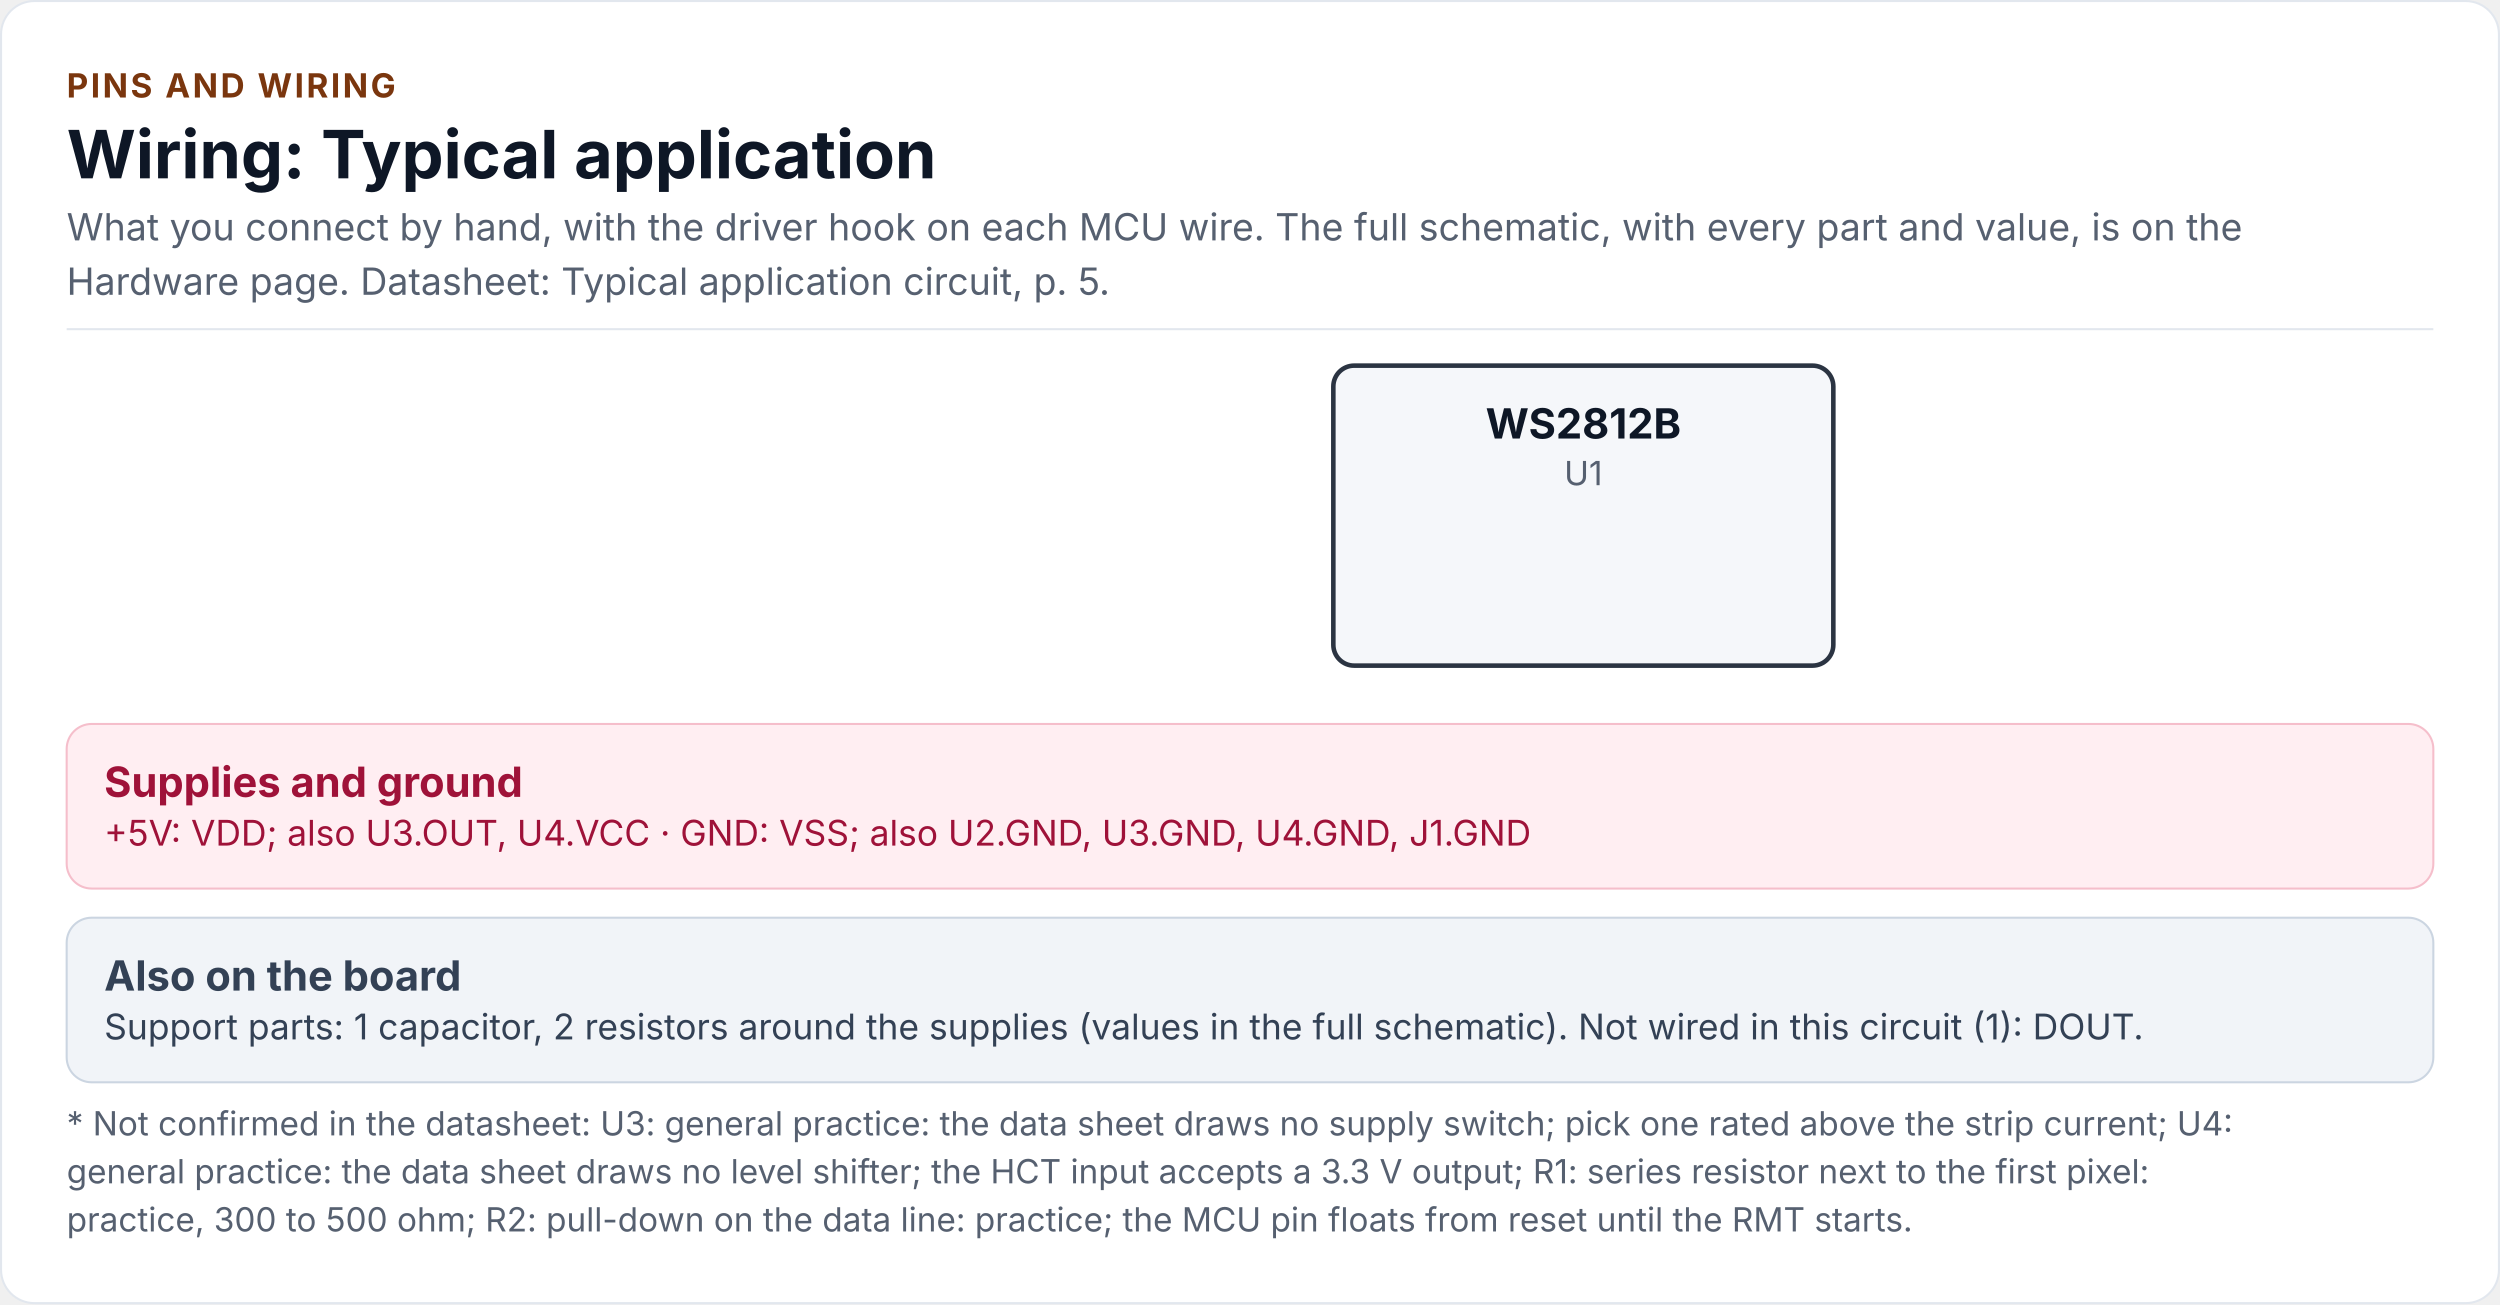
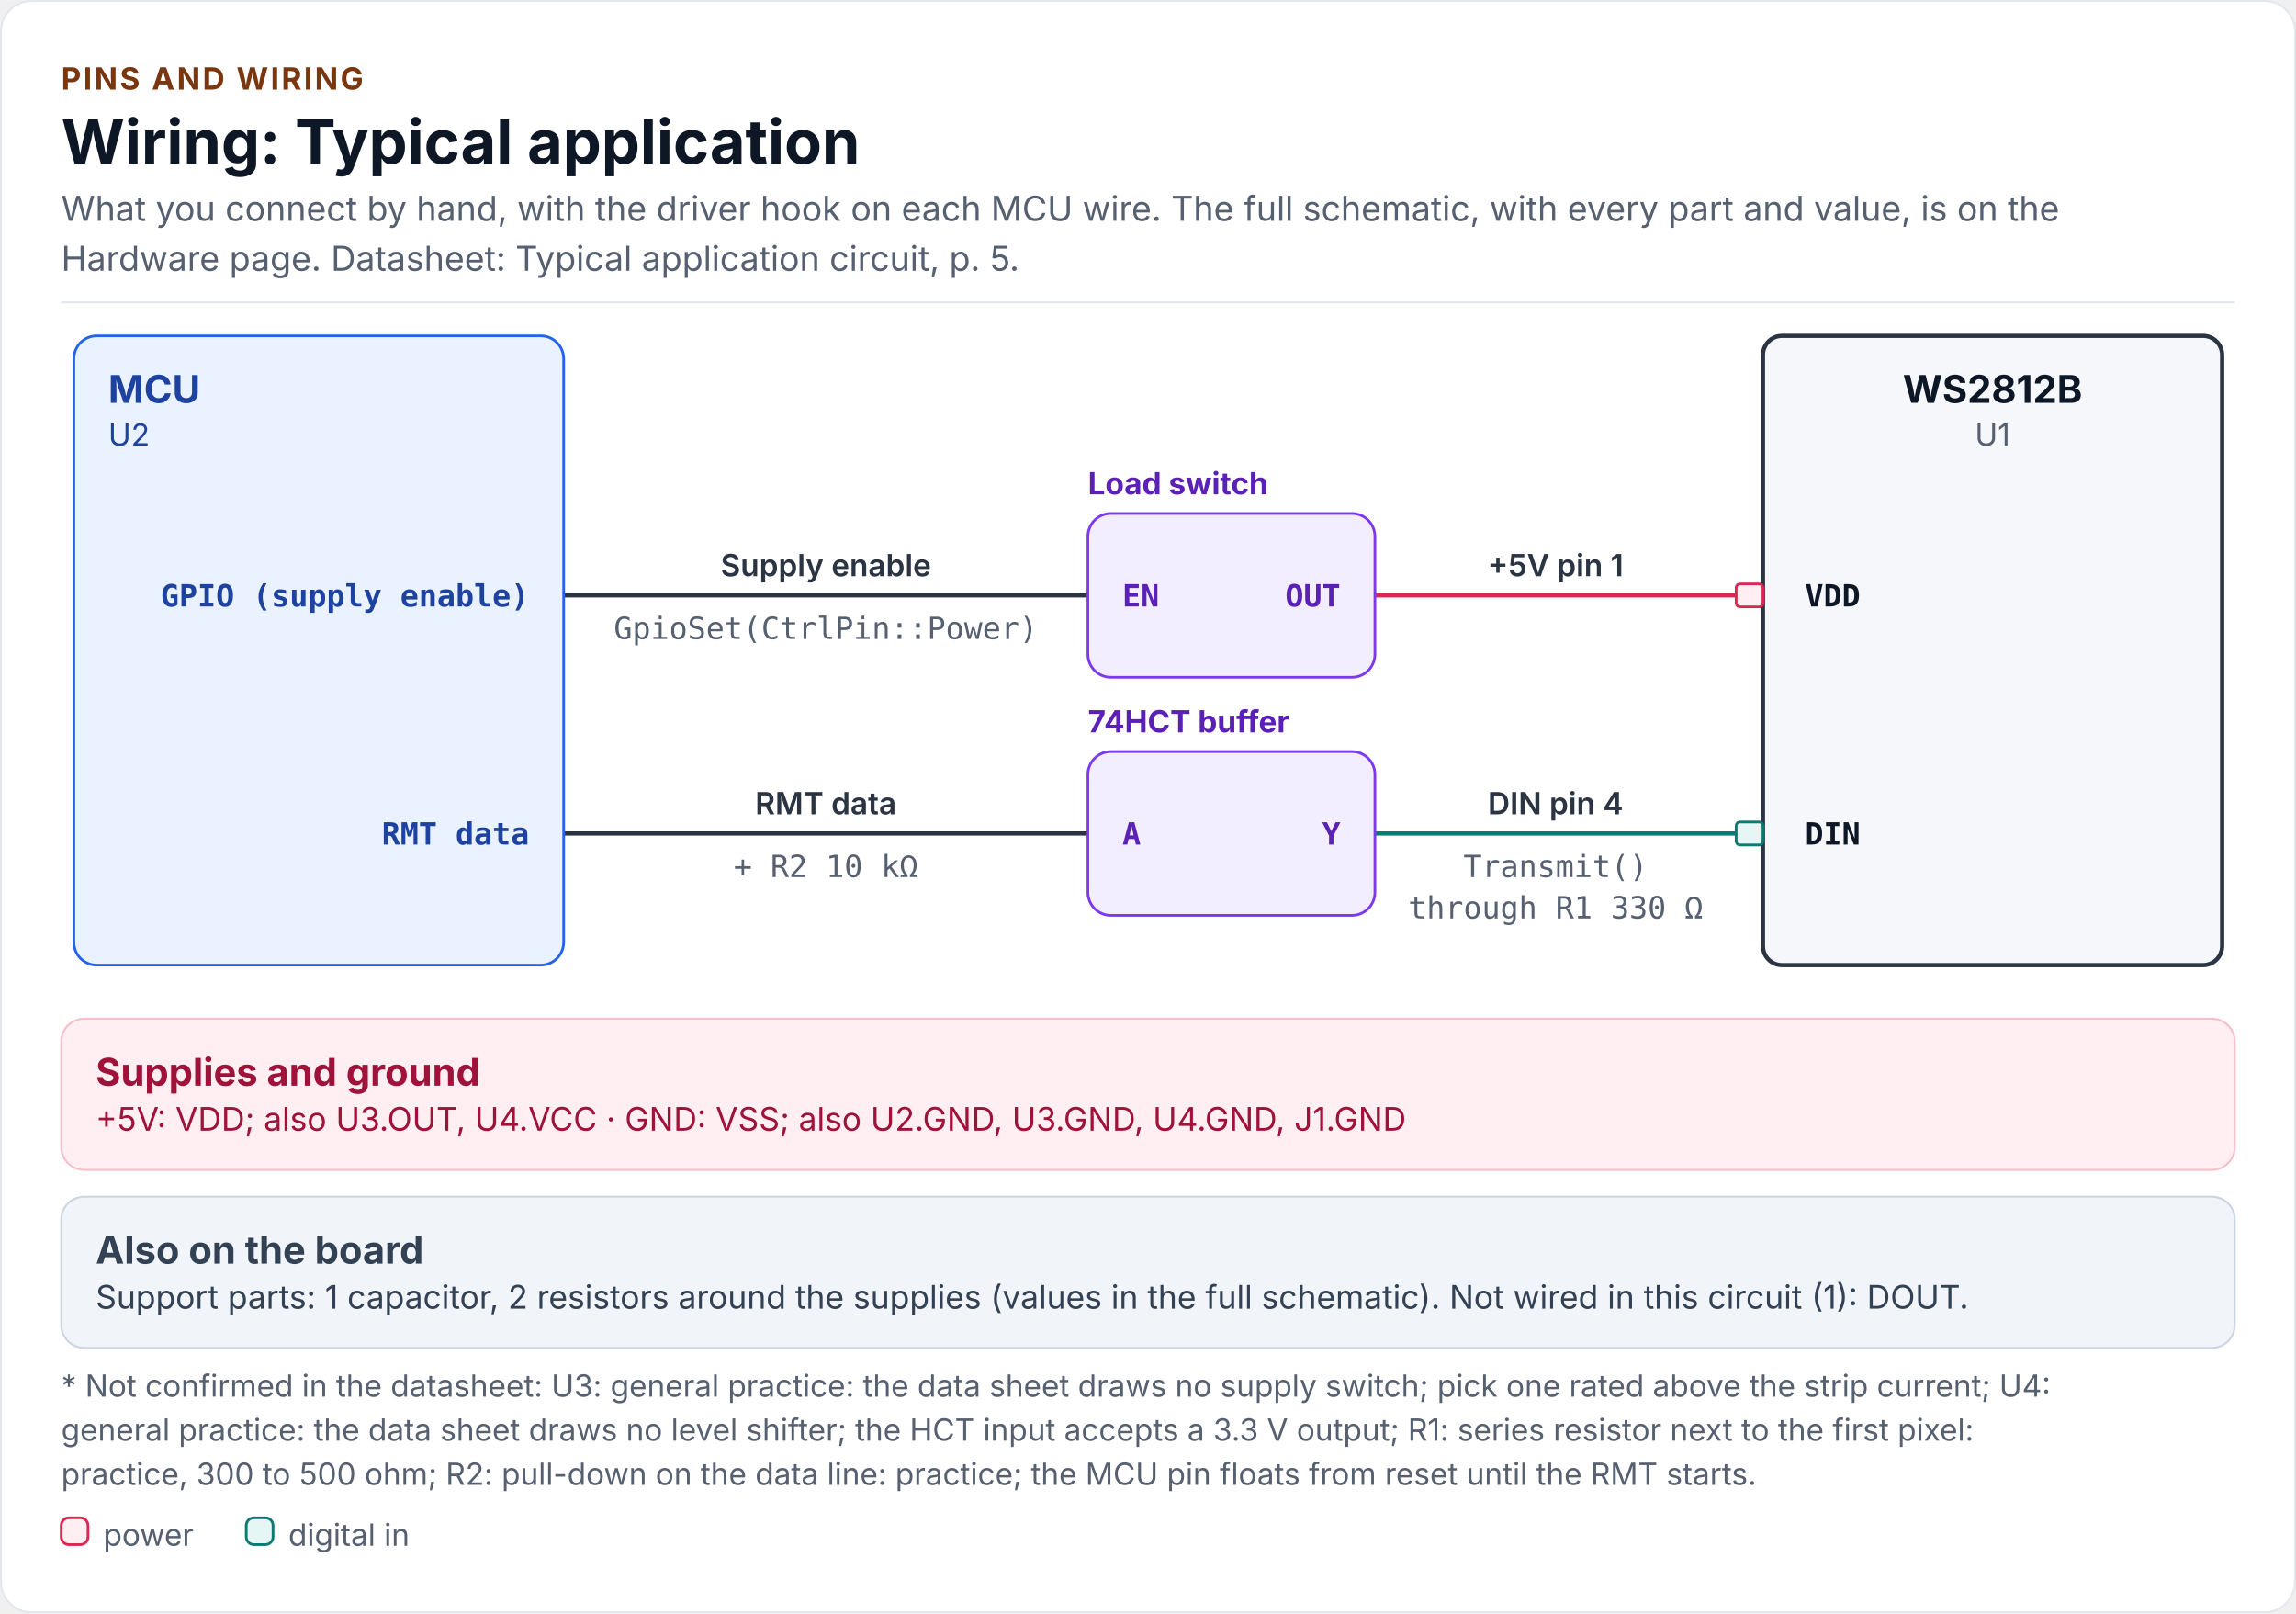
- <svg xmlns="http://www.w3.org/2000/svg" width="1200" height="626" viewBox="0 0 1200 626" role="img" aria-labelledby="chip-wiring-typical-title chip-wiring-typical-desc" font-family="Inter, 'Segoe UI', Roboto, 'Helvetica Neue', Arial, sans-serif">
-   <rect x="0.5" y="0.5" width="1199" height="625" rx="16" fill="#FFFFFF" stroke="#E2E7EE" />
+ <svg xmlns="http://www.w3.org/2000/svg" width="1200" height="843" viewBox="0 0 1200 843" role="img" aria-labelledby="chip-wiring-typical-title chip-wiring-typical-desc" font-family="Inter, 'Segoe UI', Roboto, 'Helvetica Neue', Arial, sans-serif">
+   <rect x="0.5" y="0.5" width="1199" height="842" rx="16" fill="#FFFFFF" stroke="#E2E7EE" />
  <text x="32" y="46.8" font-size="16" font-weight="700" letter-spacing="1.2" fill="#7A360E">PINS AND WIRING</text>
  <text x="32" y="85.6" font-size="32" font-weight="700" fill="#0E1726">Wiring: Typical application</text>
  <text x="32" y="115.4" font-size="18" fill="#566070">What you connect by hand, with the driver hook on each MCU wire. The full schematic, with every part and value, is on the</text>
  <text x="32" y="141.5" font-size="18" fill="#566070">Hardware page. Datasheet: Typical application circuit, p. 5.</text>
  <rect x="32" y="157.5" width="1136" height="1" fill="#E2E7EE" />
-   <rect x="640" y="175.5" width="240" height="144" rx="10" fill="#F5F7FA" stroke="#2B3442" stroke-width="2.2" />
-   <rect x="32" y="347.5" width="1136" height="79" rx="12" fill="#FFEEF2" stroke="#F5BECB" stroke-width="1" />
-   <rect x="32" y="440.5" width="1136" height="79" rx="12" fill="#F1F4F8" stroke="#CBD5E1" stroke-width="1" />
-   <text x="760" y="210.5" font-size="20" font-weight="700" text-anchor="middle" fill="#0E1726">WS2812B</text>
-   <text x="760" y="232.9" font-size="16" text-anchor="middle" fill="#566070">U1</text>
-   <text x="50" y="382.5" font-size="20" font-weight="700" fill="#9F1239">Supplies and ground</text>
-   <text x="50" y="405.9" font-size="17" fill="#9F1239">+5V: VDD; also U3.OUT, U4.VCC · GND: VSS; also U2.GND, U3.GND, U4.GND, J1.GND</text>
-   <text x="50" y="475.5" font-size="20" font-weight="700" fill="#334155">Also on the board</text>
-   <text x="50" y="498.9" font-size="17" fill="#334155">Support parts: 1 capacitor, 2 resistors around the supplies (values in the full schematic). Not wired in this circuit (1): DOUT.</text>
-   <text x="32" y="545" font-size="16" fill="#566070">* Not confirmed in the datasheet: U3: general practice: the data sheet draws no supply switch; pick one rated above the strip current; U4:</text>
-   <text x="32" y="568" font-size="16" fill="#566070">general practice: the data sheet draws no level shifter; the HCT input accepts a 3.3 V output; R1: series resistor next to the first pixel:</text>
-   <text x="32" y="591.1" font-size="16" fill="#566070">practice, 300 to 500 ohm; R2: pull-down on the data line: practice; the MCU pin floats from reset until the RMT starts.</text>
+   <path d="M294.6 311.1 L568.6 311.1" fill="none" stroke="#2B3442" stroke-width="2.2" />
+   <path d="M718.6 311.1 L907.4 311.1" fill="none" stroke="#DB2752" stroke-width="2.2" />
+   <path d="M294.6 435.5 L568.6 435.5" fill="none" stroke="#2B3442" stroke-width="2.2" />
+   <path d="M718.6 435.5 L907.4 435.5" fill="none" stroke="#0B7A72" stroke-width="2.2" />
+   <rect x="921.4" y="175.5" width="240" height="328.8" rx="10" fill="#F5F7FA" stroke="#2B3442" stroke-width="2.2" />
+   <rect x="38.6" y="175.5" width="256" height="328.8" rx="12" fill="#EAF2FF" stroke="#2563EB" stroke-width="1.4" />
+   <rect x="568.6" y="268.3" width="150" height="85.6" rx="12" fill="#F3EEFF" stroke="#7C3AED" stroke-width="1.4" />
+   <rect x="568.6" y="392.7" width="150" height="85.6" rx="12" fill="#F3EEFF" stroke="#7C3AED" stroke-width="1.4" />
+   <rect x="32" y="532.3" width="1136" height="79" rx="12" fill="#FFEEF2" stroke="#F5BECB" stroke-width="1" />
+   <rect x="32" y="625.3" width="1136" height="79" rx="12" fill="#F1F4F8" stroke="#CBD5E1" stroke-width="1" />
+   <text x="1041.4" y="210.5" font-size="20" font-weight="700" text-anchor="middle" fill="#0E1726">WS2812B</text>
+   <text x="1041.4" y="232.9" font-size="16" text-anchor="middle" fill="#566070">U1</text>
+   <text x="56.6" y="210.5" font-size="20" font-weight="700" fill="#1E429F">MCU</text>
+   <text x="56.6" y="232.9" font-size="16" fill="#1E429F">U2</text>
+   <text x="568.6" y="258.3" font-size="16" font-weight="700" fill="#5B21B6">Load switch</text>
+   <text x="276.6" y="316.9" font-size="16" font-weight="600" font-family="'JetBrains Mono', 'SFMono-Regular', Menlo, Consolas, monospace" text-anchor="end" fill="#1E429F">GPIO (supply enable)</text>
+   <text x="586.6" y="316.9" font-size="16" font-weight="600" font-family="'JetBrains Mono', 'SFMono-Regular', Menlo, Consolas, monospace" fill="#5B21B6">EN</text>
+   <text x="431.6" y="301.1" font-size="16" font-weight="600" text-anchor="middle" fill="#2B3442">Supply enable</text>
+   <text x="431.6" y="333.9" font-size="16" font-family="'JetBrains Mono', 'SFMono-Regular', Menlo, Consolas, monospace" text-anchor="middle" fill="#566070">GpioSet(CtrlPin::Power)</text>
+   <text x="700.6" y="316.9" font-size="16" font-weight="600" font-family="'JetBrains Mono', 'SFMono-Regular', Menlo, Consolas, monospace" text-anchor="end" fill="#5B21B6">OUT</text>
+   <text x="943.4" y="316.9" font-size="16" font-weight="700" font-family="'JetBrains Mono', 'SFMono-Regular', Menlo, Consolas, monospace" fill="#0E1726">VDD</text>
+   <rect x="907.4" y="305.1" width="14" height="12" rx="2" fill="#FFEEF2" stroke="#DB2752" stroke-width="1.4" />
+   <text x="813" y="301.1" font-size="16" font-weight="600" text-anchor="middle" fill="#2B3442">+5V  pin 1</text>
+   <text x="568.6" y="382.7" font-size="16" font-weight="700" fill="#5B21B6">74HCT buffer</text>
+   <text x="276.6" y="441.3" font-size="16" font-weight="600" font-family="'JetBrains Mono', 'SFMono-Regular', Menlo, Consolas, monospace" text-anchor="end" fill="#1E429F">RMT data</text>
+   <text x="586.6" y="441.3" font-size="16" font-weight="600" font-family="'JetBrains Mono', 'SFMono-Regular', Menlo, Consolas, monospace" fill="#5B21B6">A</text>
+   <text x="431.6" y="425.5" font-size="16" font-weight="600" text-anchor="middle" fill="#2B3442">RMT data</text>
+   <text x="431.6" y="458.3" font-size="16" font-family="'JetBrains Mono', 'SFMono-Regular', Menlo, Consolas, monospace" text-anchor="middle" fill="#566070">+ R2 10 kΩ</text>
+   <text x="700.6" y="441.3" font-size="16" font-weight="600" font-family="'JetBrains Mono', 'SFMono-Regular', Menlo, Consolas, monospace" text-anchor="end" fill="#5B21B6">Y</text>
+   <text x="943.4" y="441.3" font-size="16" font-weight="700" font-family="'JetBrains Mono', 'SFMono-Regular', Menlo, Consolas, monospace" fill="#0E1726">DIN</text>
+   <rect x="907.4" y="429.5" width="14" height="12" rx="2" fill="#E6F6F4" stroke="#0B7A72" stroke-width="1.4" />
+   <text x="813" y="425.5" font-size="16" font-weight="600" text-anchor="middle" fill="#2B3442">DIN  pin 4</text>
+   <text x="813" y="458.3" font-size="16" font-family="'JetBrains Mono', 'SFMono-Regular', Menlo, Consolas, monospace" text-anchor="middle" fill="#566070">Transmit()</text>
+   <text x="813" y="479.9" font-size="16" font-family="'JetBrains Mono', 'SFMono-Regular', Menlo, Consolas, monospace" text-anchor="middle" fill="#566070">through R1 330 Ω</text>
+   <text x="50" y="567.3" font-size="20" font-weight="700" fill="#9F1239">Supplies and ground</text>
+   <text x="50" y="590.8" font-size="17" fill="#9F1239">+5V: VDD; also U3.OUT, U4.VCC · GND: VSS; also U2.GND, U3.GND, U4.GND, J1.GND</text>
+   <text x="50" y="660.3" font-size="20" font-weight="700" fill="#334155">Also on the board</text>
+   <text x="50" y="683.8" font-size="17" fill="#334155">Support parts: 1 capacitor, 2 resistors around the supplies (values in the full schematic). Not wired in this circuit (1): DOUT.</text>
+   <text x="32" y="729.8" font-size="16" fill="#566070">* Not confirmed in the datasheet: U3: general practice: the data sheet draws no supply switch; pick one rated above the strip current; U4:</text>
+   <text x="32" y="752.8" font-size="16" fill="#566070">general practice: the data sheet draws no level shifter; the HCT input accepts a 3.3 V output; R1: series resistor next to the first pixel:</text>
+   <text x="32" y="775.9" font-size="16" fill="#566070">practice, 300 to 500 ohm; R2: pull-down on the data line: practice; the MCU pin floats from reset until the RMT starts.</text>
+   <rect x="32" y="793.1" width="14" height="14" rx="4" fill="#FFEEF2" stroke="#DB2752" stroke-width="1.4" />
+   <text x="54" y="807.7" font-size="16" fill="#566070">power</text>
+   <rect x="128.7" y="793.1" width="14" height="14" rx="4" fill="#E6F6F4" stroke="#0B7A72" stroke-width="1.4" />
+   <text x="150.7" y="807.7" font-size="16" fill="#566070">digital in</text>
</svg>
